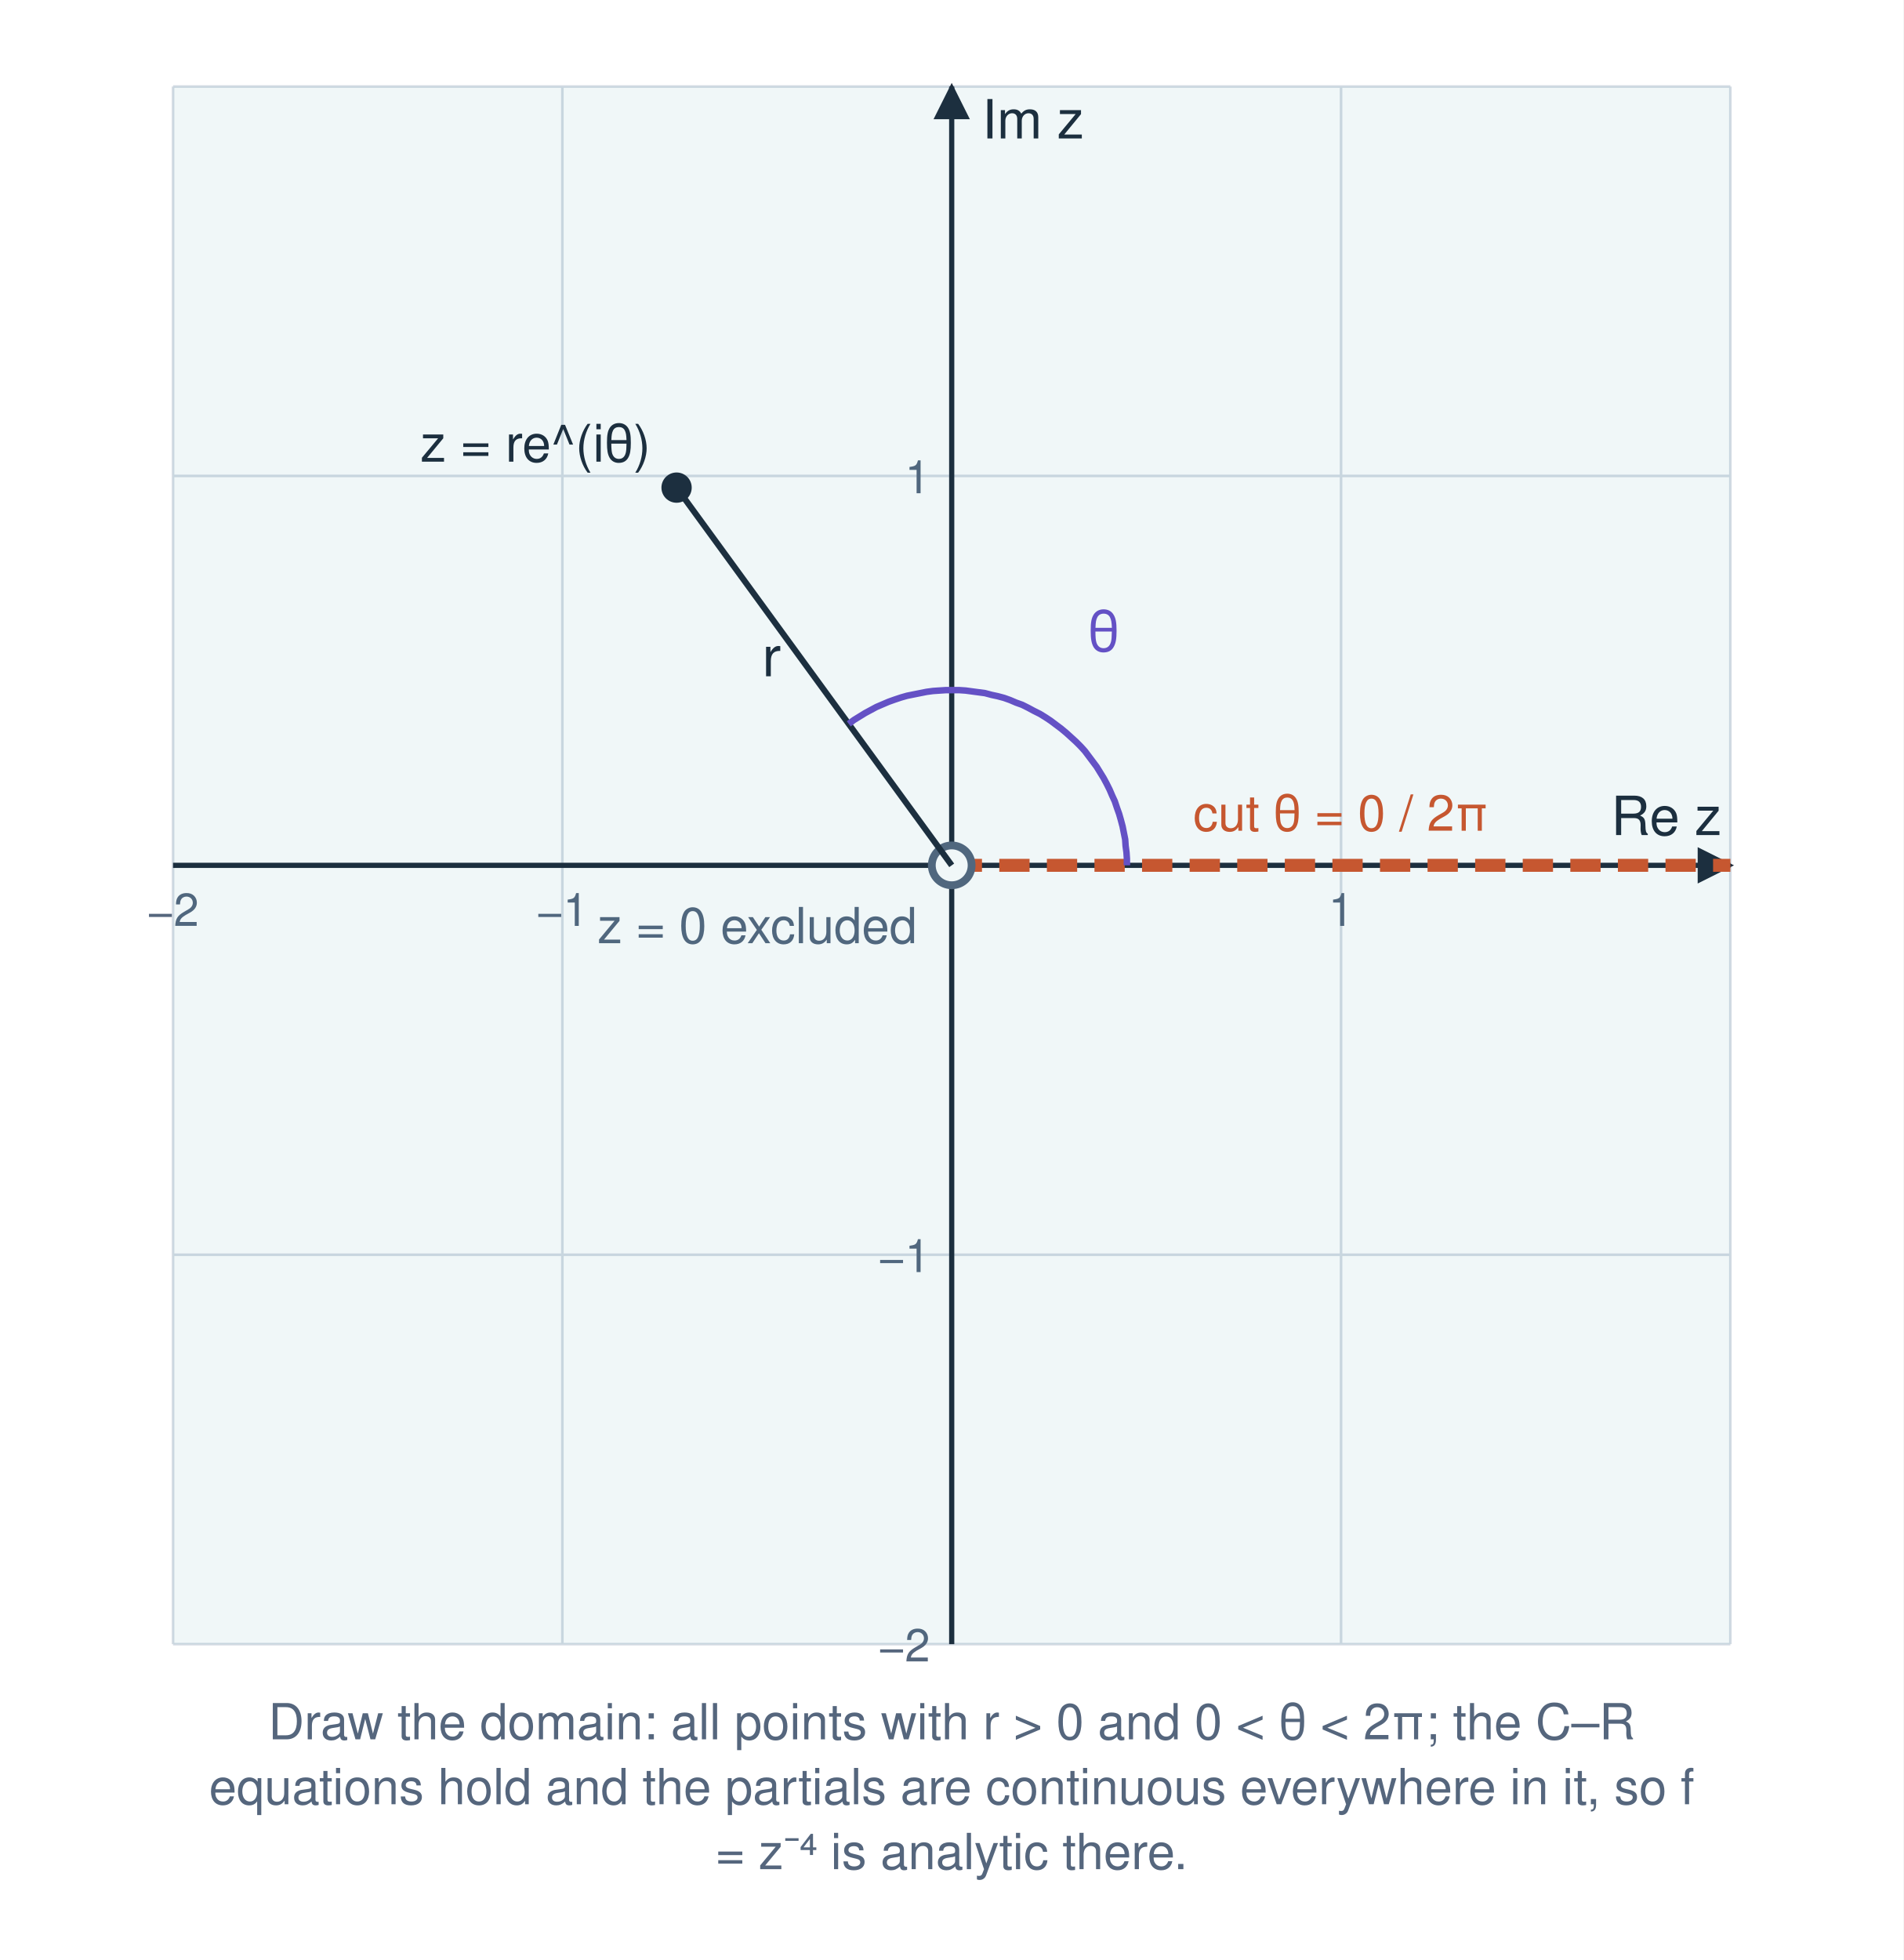
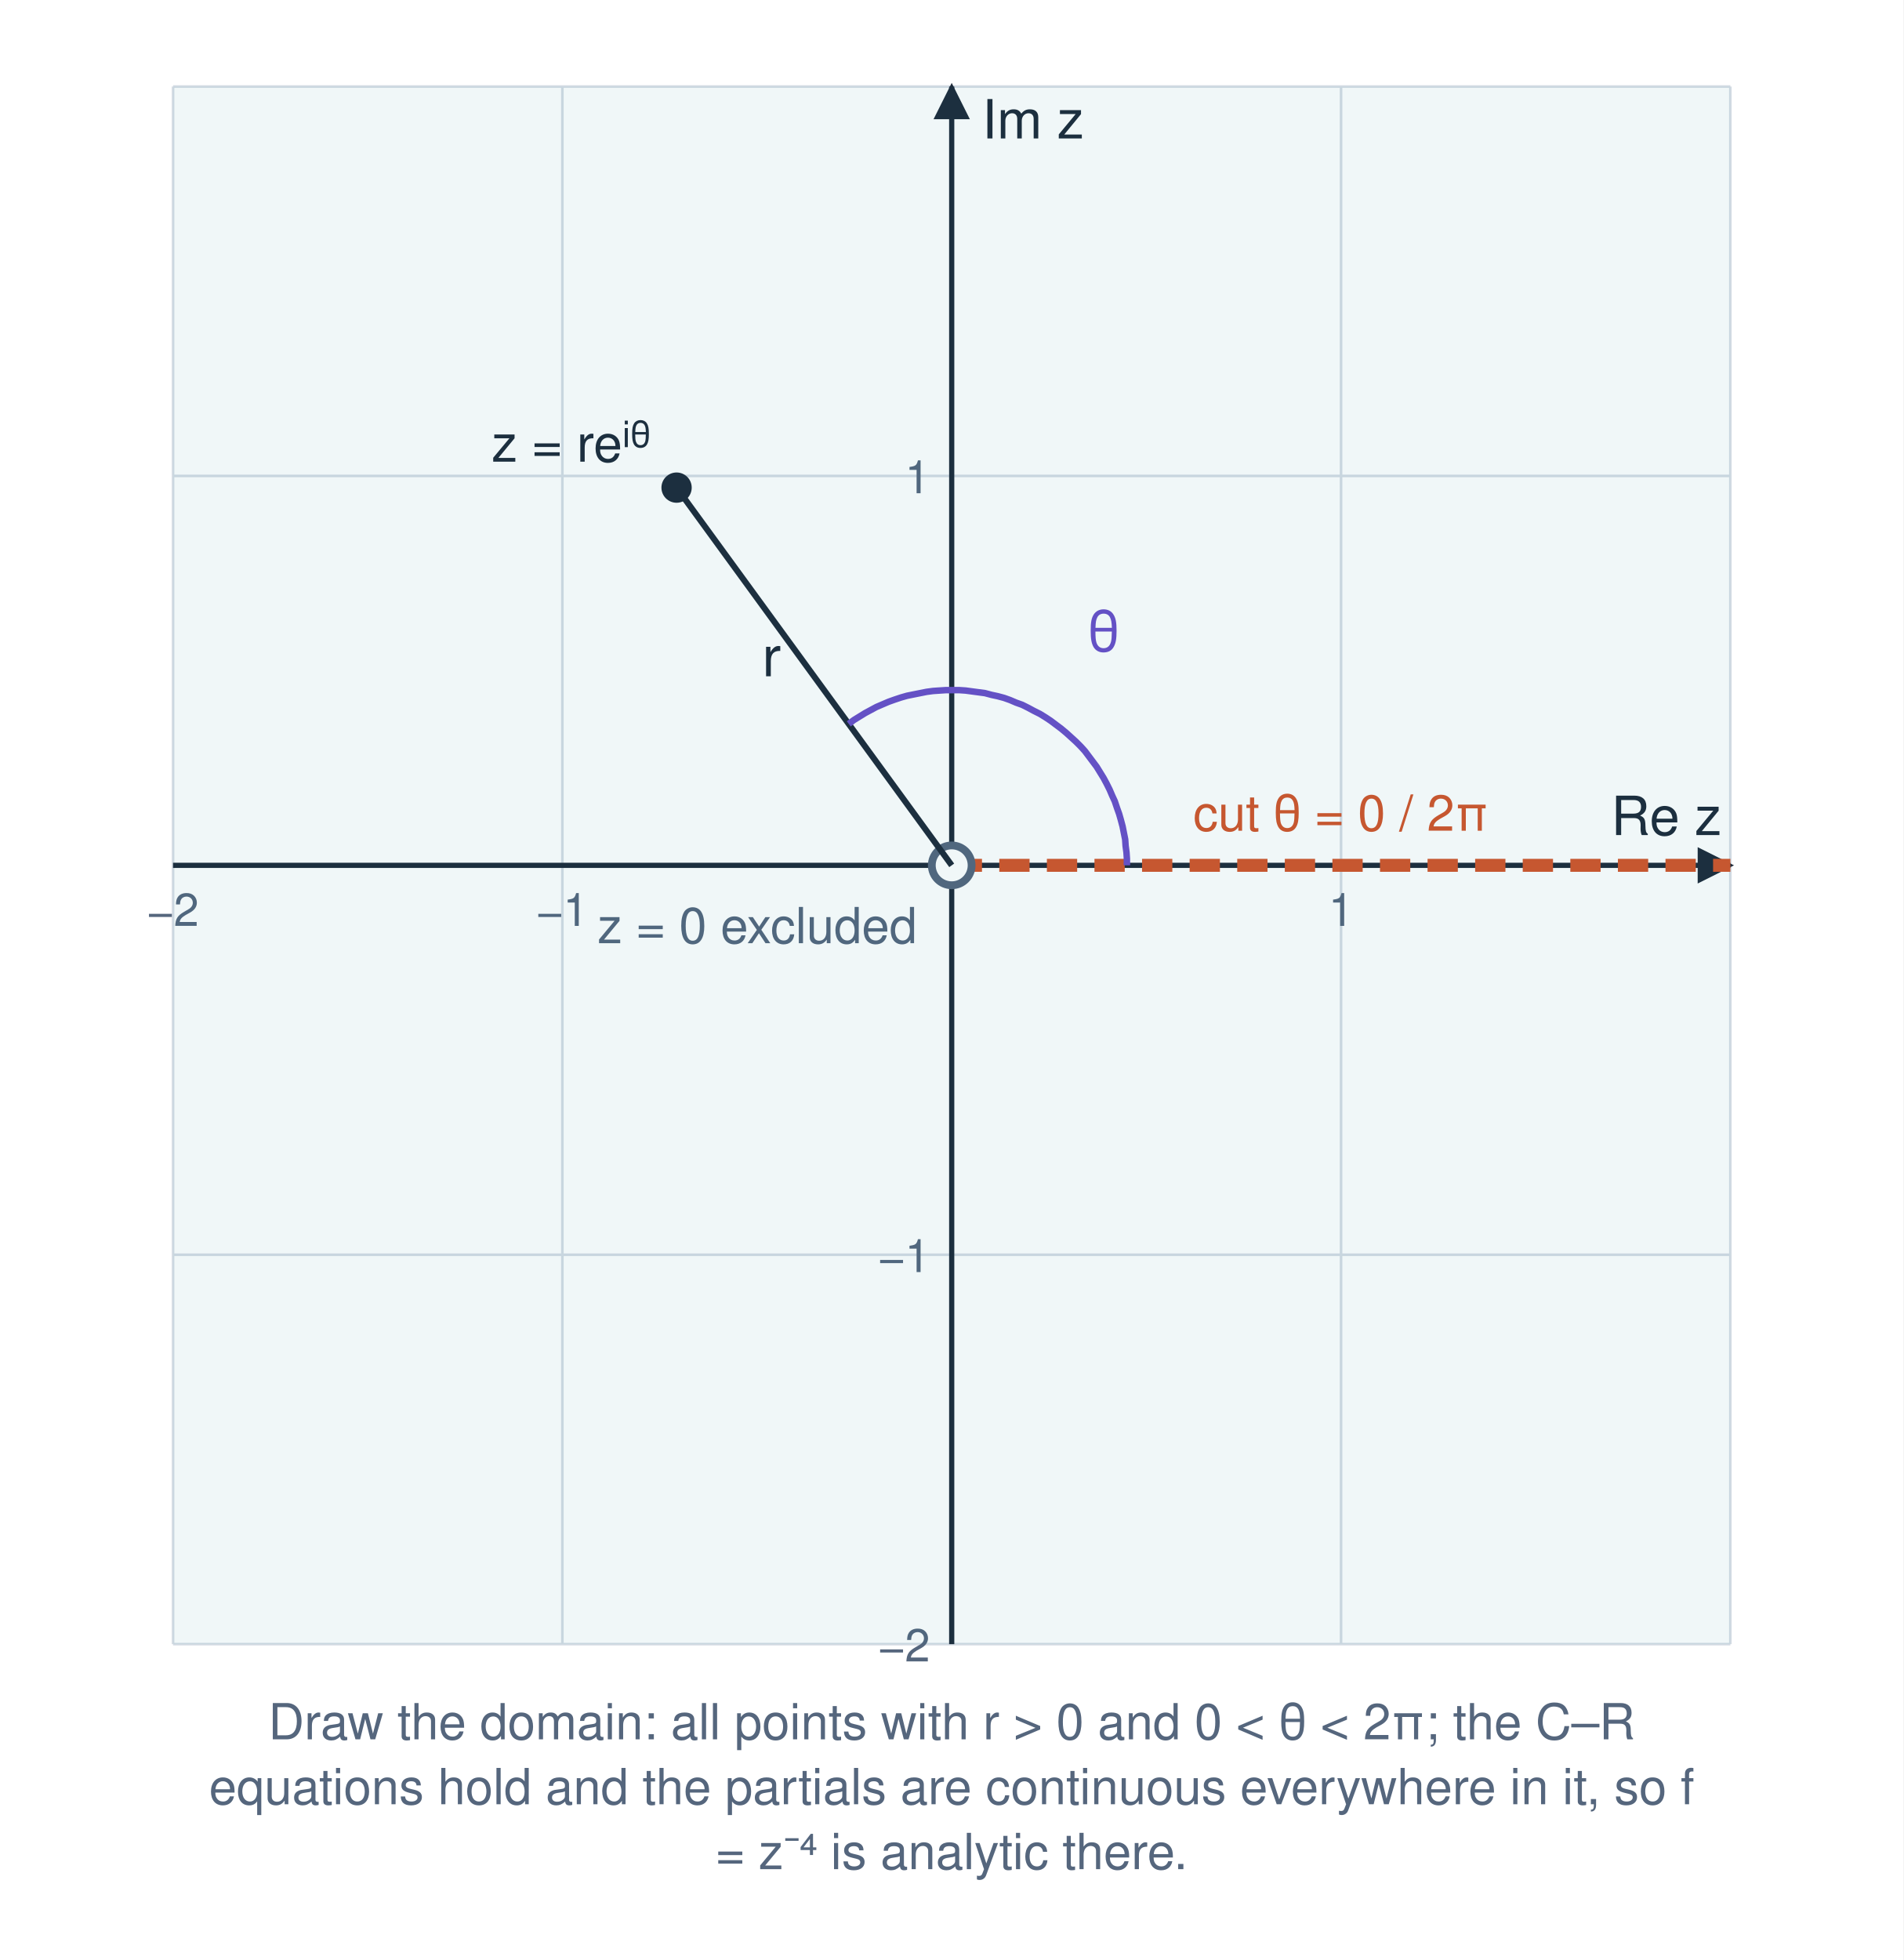
<svg xmlns="http://www.w3.org/2000/svg" viewBox="0 0 440 453" width="440" height="453" font-family="Helvetica, Arial, sans-serif">
  <rect width="440" height="453" fill="#fff" />
  <defs>
    <marker id="ar" viewBox="0 0 10 10" refX="9" refY="5" markerWidth="7" markerHeight="7" orient="auto-start-reverse">
      <path d="M0,0 L10,5 L0,10 z" fill="#1E2B3A" />
    </marker>
  </defs>
  <line x1="40.0" y1="380.0" x2="40.0" y2="20.0" stroke="#D5DCE4" stroke-width="0.6" />
  <line x1="130.0" y1="380.0" x2="130.0" y2="20.0" stroke="#D5DCE4" stroke-width="0.6" />
  <line x1="220.0" y1="380.0" x2="220.0" y2="20.0" stroke="#D5DCE4" stroke-width="0.6" />
  <line x1="310.0" y1="380.0" x2="310.0" y2="20.0" stroke="#D5DCE4" stroke-width="0.6" />
  <line x1="400.0" y1="380.0" x2="400.0" y2="20.0" stroke="#D5DCE4" stroke-width="0.6" />
  <line x1="40.0" y1="380.0" x2="400.0" y2="380.0" stroke="#D5DCE4" stroke-width="0.6" />
  <line x1="40.0" y1="290.0" x2="400.0" y2="290.0" stroke="#D5DCE4" stroke-width="0.6" />
  <line x1="40.0" y1="200.0" x2="400.0" y2="200.0" stroke="#D5DCE4" stroke-width="0.6" />
  <line x1="40.0" y1="110.0" x2="400.0" y2="110.0" stroke="#D5DCE4" stroke-width="0.6" />
  <line x1="40.0" y1="20.0" x2="400.0" y2="20.0" stroke="#D5DCE4" stroke-width="0.6" />
  <line x1="40.0" y1="200.0" x2="400.0" y2="200.0" stroke="#1E2B3A" stroke-width="1.2" marker-end="url(#ar)" />
  <text x="398.0" y="193.0" font-size="12.5" fill="#1E2B3A" text-anchor="end">Re z</text>
  <line x1="220.0" y1="380.0" x2="220.0" y2="20.0" stroke="#1E2B3A" stroke-width="1.2" marker-end="url(#ar)" />
  <text x="227.0" y="32.0" font-size="12.5" fill="#1E2B3A" text-anchor="start">Im z</text>
  <text x="40.0" y="214.0" font-size="10.5" fill="#55667D" text-anchor="middle">−2</text>
  <text x="130.0" y="214.0" font-size="10.5" fill="#55667D" text-anchor="middle">−1</text>
  <text x="310.0" y="214.0" font-size="10.5" fill="#55667D" text-anchor="middle">1</text>
  <text x="215.0" y="384.0" font-size="10.5" fill="#55667D" text-anchor="end">−2</text>
  <text x="215.0" y="294.0" font-size="10.5" fill="#55667D" text-anchor="end">−1</text>
  <text x="215.0" y="114.0" font-size="10.5" fill="#55667D" text-anchor="end">1</text>
  <path d="M220.0,200.0 L400.0,200.0" fill="none" stroke="#D2552B" stroke-width="3" stroke-linejoin="round" stroke-dasharray="7 4" />
  <text x="310.0" y="192.0" font-size="11.5" fill="#D2552B" text-anchor="middle">cut θ = 0 / 2π</text>
  <circle cx="220.0" cy="200.0" r="4.6" fill="#fff" stroke="#55667D" stroke-width="1.8" />
  <text x="212.0" y="218.0" font-size="11.5" fill="#55667D" text-anchor="end">z = 0 excluded</text>
  <path d="M220.0,200.0 L156.4,112.7" fill="none" stroke="#1E2B3A" stroke-width="1.4" stroke-linejoin="round" />
  <circle cx="156.4" cy="112.7" r="3.5" fill="#1E2B3A" />
  <path d="M260.5,200.0 L260.5,198.5 L260.4,197.0 L260.2,195.5 L260.1,194.0 L259.8,192.5 L259.5,191.0 L259.1,189.5 L258.7,188.1 L258.2,186.7 L257.7,185.2 L257.1,183.9 L256.5,182.5 L255.8,181.1 L255.1,179.8 L254.3,178.5 L253.5,177.2 L252.6,176.0 L251.7,174.8 L250.8,173.6 L249.8,172.5 L248.7,171.4 L247.6,170.4 L246.5,169.4 L245.3,168.4 L244.1,167.5 L242.9,166.6 L241.7,165.8 L240.4,165.0 L239.0,164.3 L237.7,163.6 L236.3,162.9 L234.9,162.4 L233.5,161.8 L232.1,161.3 L230.6,160.9 L229.2,160.6 L227.7,160.2 L226.2,160.0 L224.7,159.8 L223.2,159.6 L221.7,159.5 L220.2,159.5 L218.7,159.5 L217.2,159.6 L215.7,159.7 L214.2,159.9 L212.7,160.2 L211.2,160.5 L209.7,160.8 L208.3,161.2 L206.8,161.7 L205.4,162.2 L204.0,162.8 L202.6,163.4 L201.3,164.1 L200.0,164.8 L198.7,165.6 L197.4,166.4 L196.2,167.3" fill="none" stroke="#6A4FC9" stroke-width="1.5" stroke-linejoin="round" />
  <text x="251.5" y="150.5" font-size="13" fill="#6A4FC9" text-anchor="start">θ</text>
  <text x="176.2" y="156.3" font-size="13" fill="#1E2B3A" text-anchor="start">r</text>
-   <text x="150.4" y="106.7" font-size="12" fill="#1E2B3A" text-anchor="end">z = re^(iθ)</text>
+   <text x="150.4" y="106.7" font-size="12" fill="#1E2B3A" text-anchor="end">z = re<tspan baseline-shift="super" font-size="70%">iθ</tspan>
+   </text>
  <path d="M400.0,20.0 L40.0,20.0 L40.0,380.0 L400.0,380.0 Z " fill="#0B7C8C" fill-opacity="0.06" fill-rule="evenodd" stroke="none" />
  <text x="220.0" y="402.0" font-size="11.5" fill="#55667D" text-anchor="middle">Draw the domain: all points with r &gt; 0 and 0 &lt; θ &lt; 2π; the C–R</text>
  <text x="220.0" y="417.0" font-size="11.5" fill="#55667D" text-anchor="middle">equations hold and the partials are continuous everywhere in it, so f</text>
  <text x="220.0" y="432.0" font-size="11.5" fill="#55667D" text-anchor="middle">= z⁻⁴ is analytic there.</text>
</svg>
